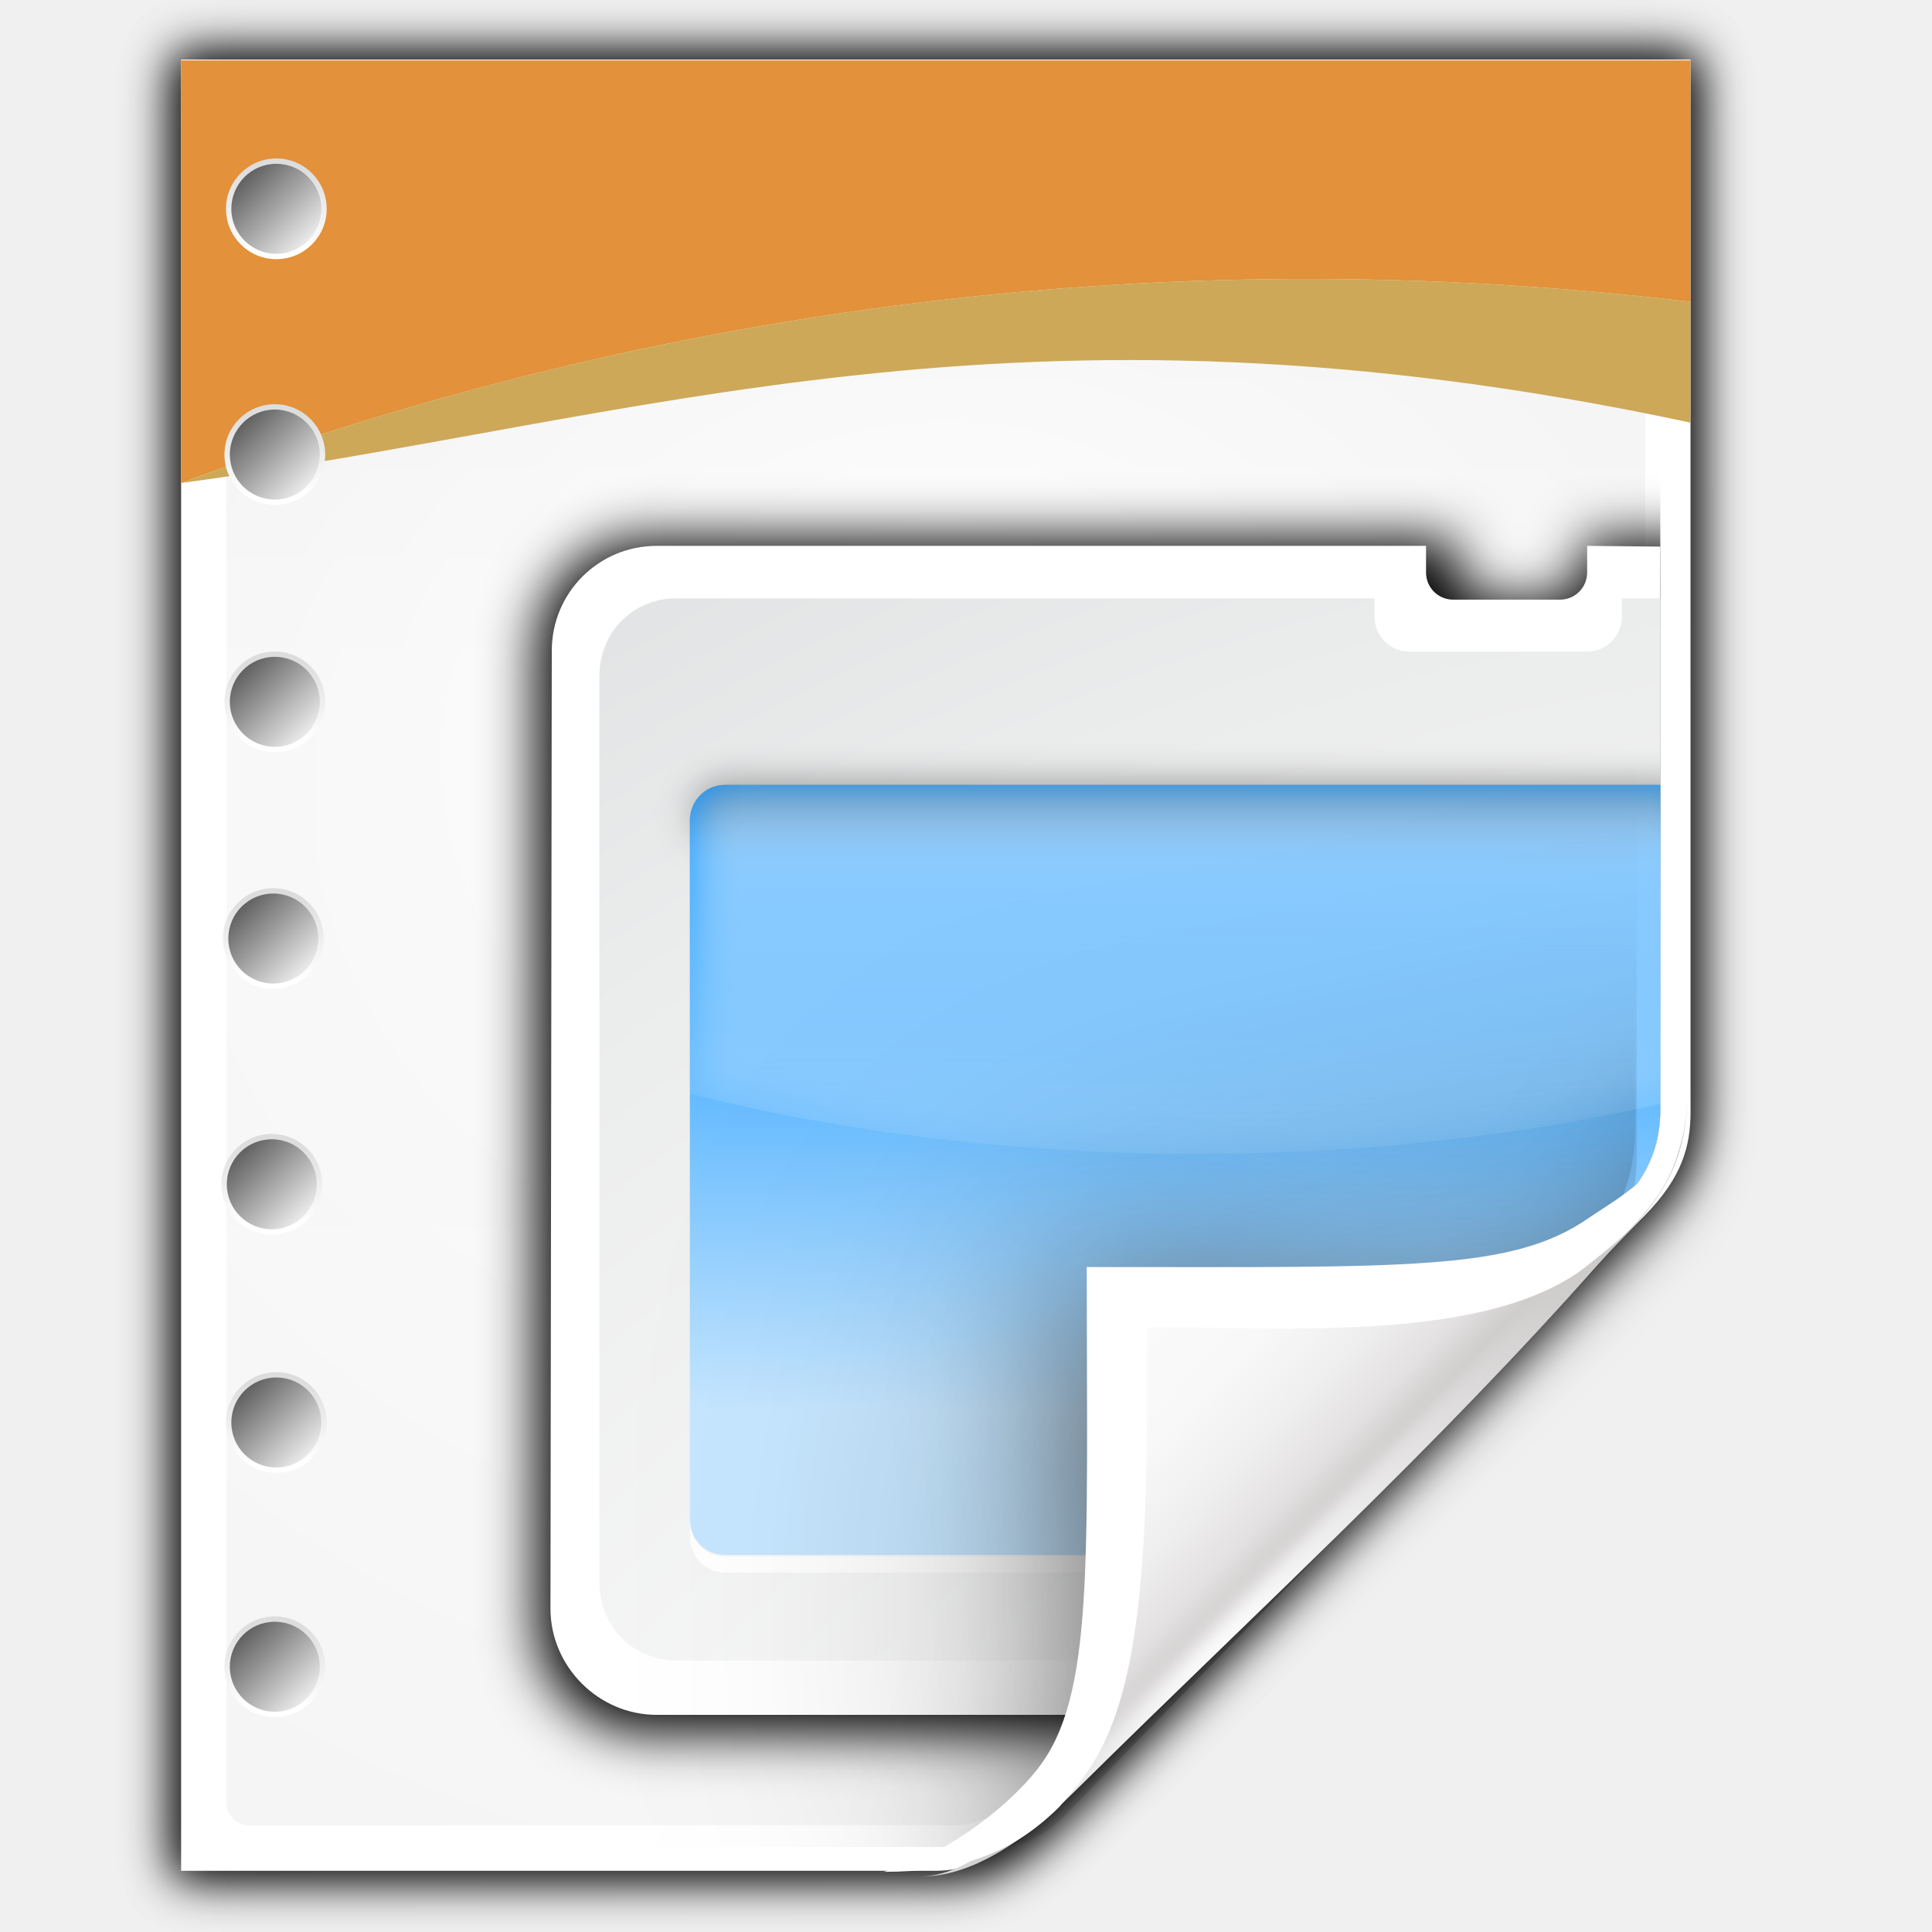
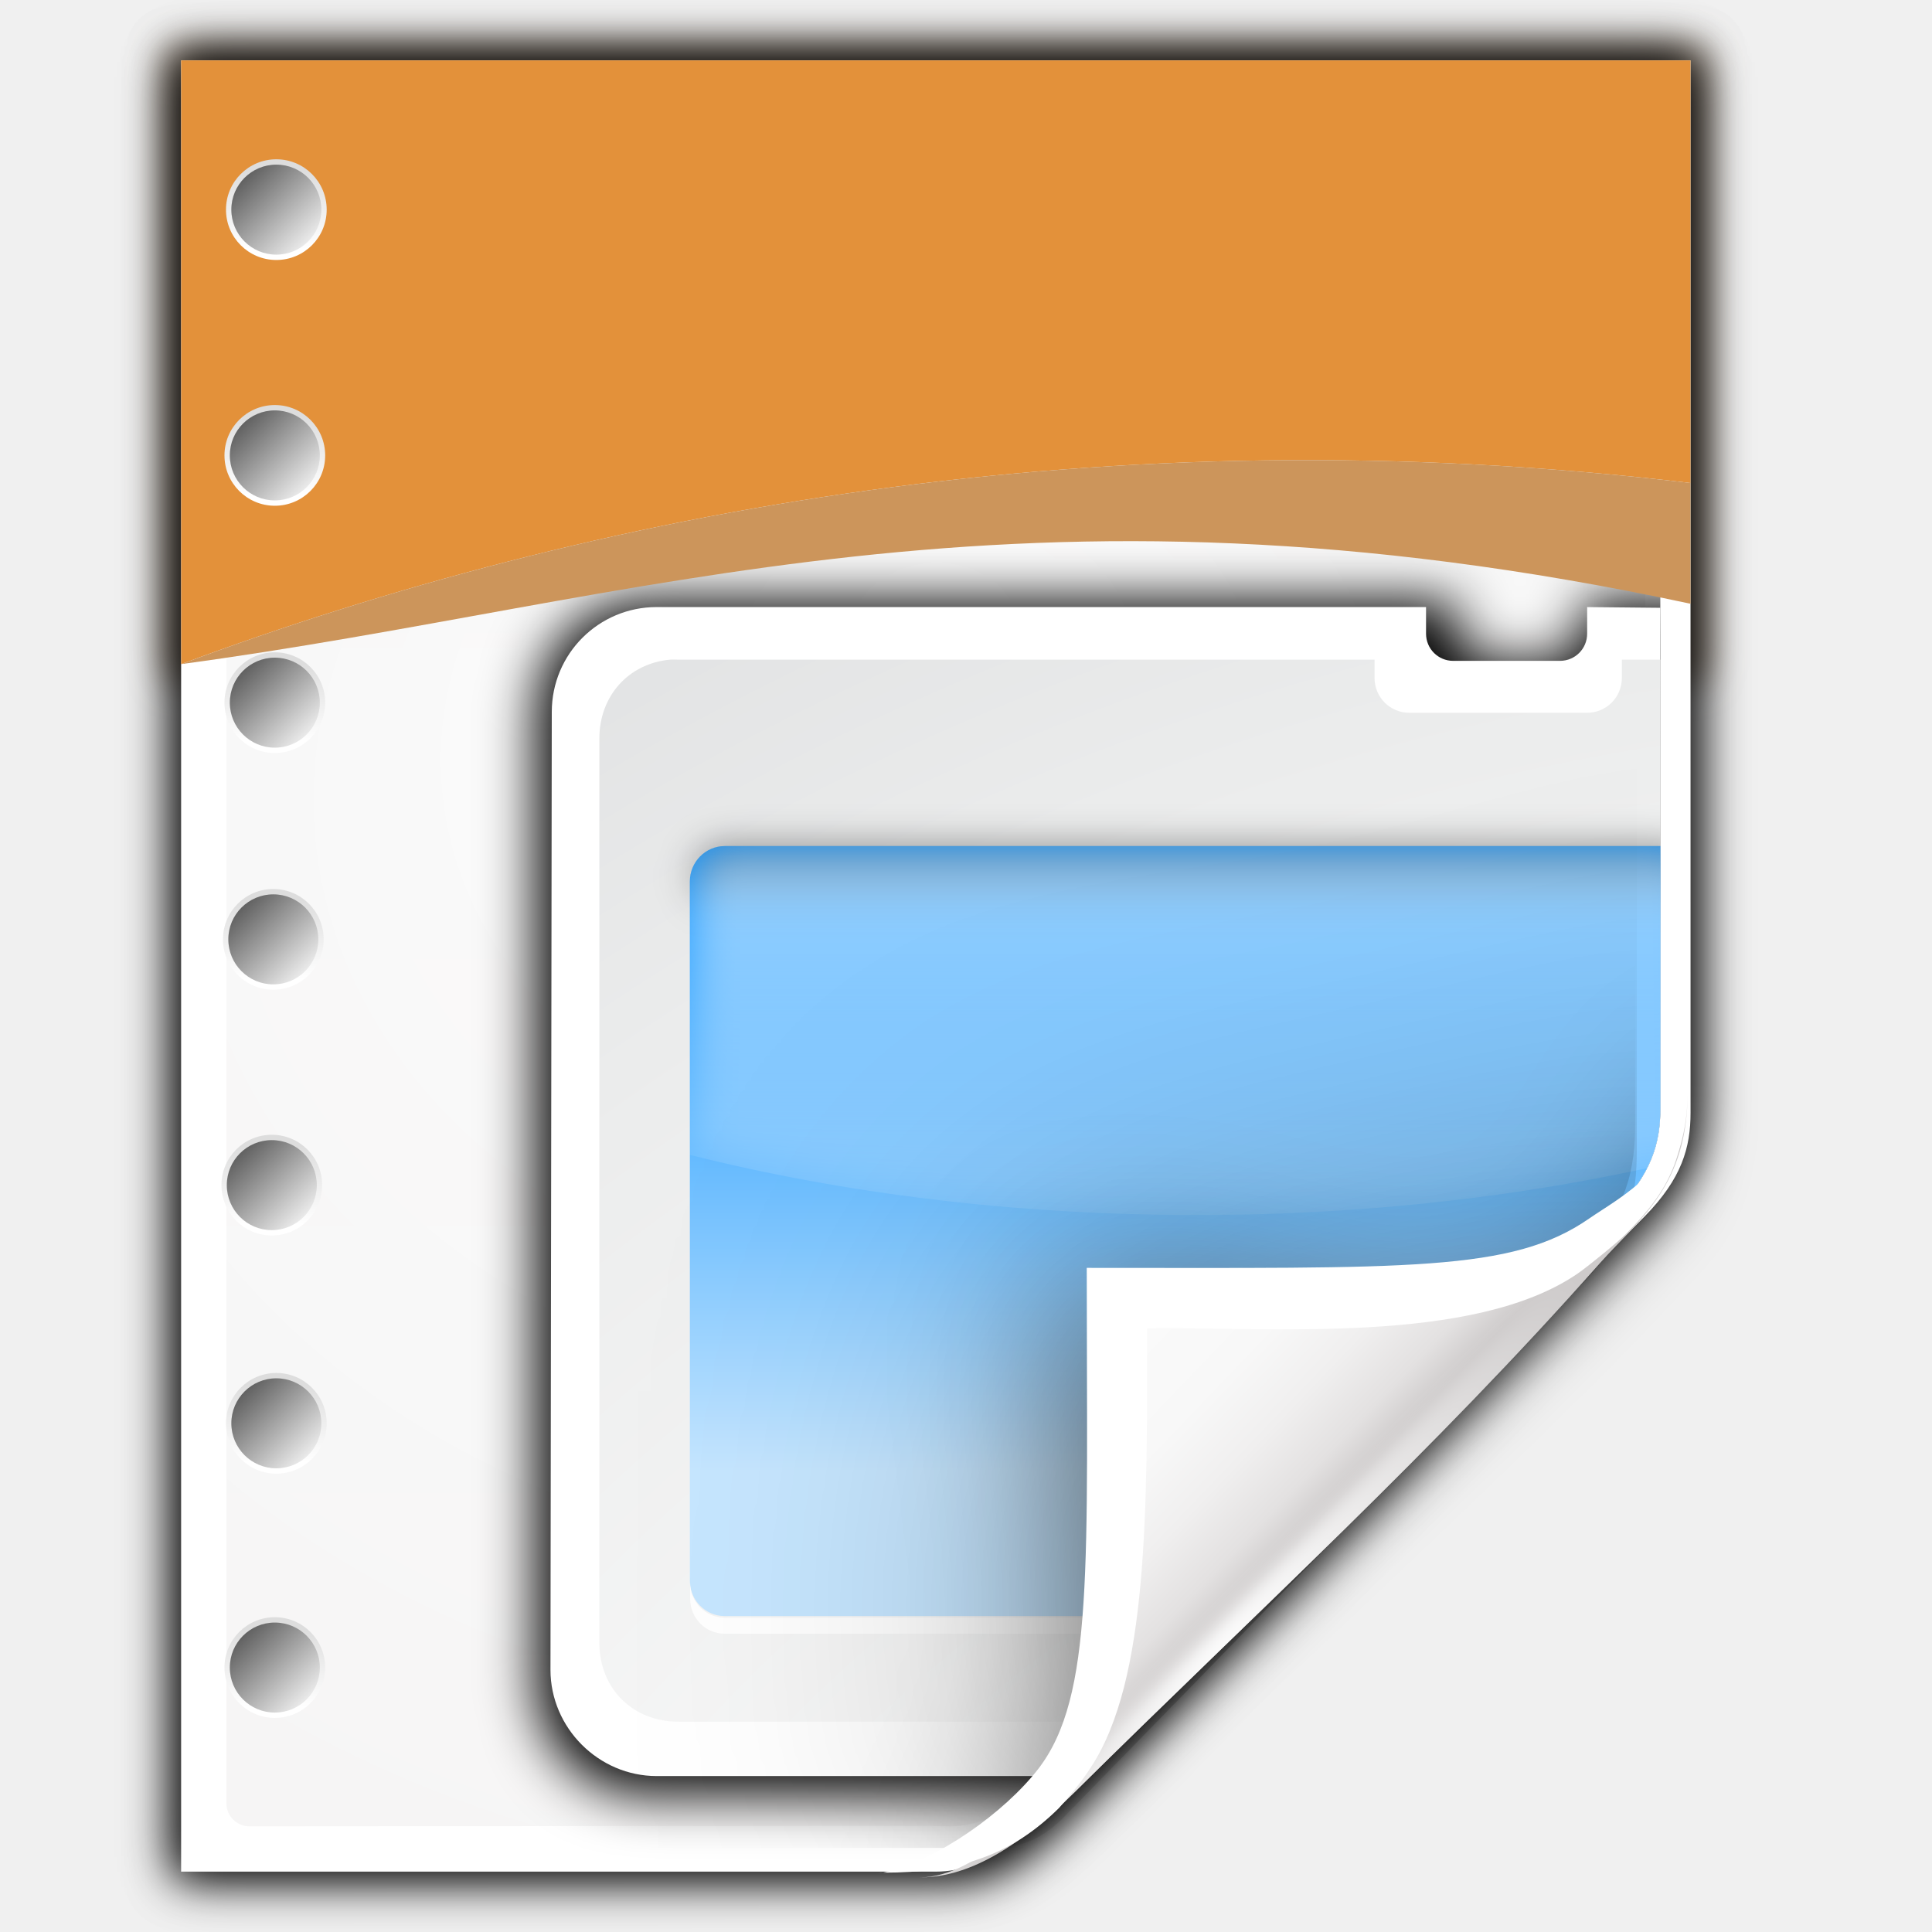
<svg xmlns="http://www.w3.org/2000/svg" xmlns:xlink="http://www.w3.org/1999/xlink" height="32" width="32">
-   <radialGradient id="a" cx="90.75" cy="110.253" gradientUnits="userSpaceOnUse" r="24.501" xlink:href="#c" />
-   <linearGradient id="b">
+   <linearGradient id="a" gradientTransform="matrix(1.66819 0 0 1.66819 1.526101 6.871137)" gradientUnits="userSpaceOnUse" x1="10" x2="10" xlink:href="#G" y1="15.557" y2="12.444" />
+   <linearGradient id="b" gradientTransform="matrix(1.916226 0 0 1.916226 -.954264 3.398631)" gradientUnits="userSpaceOnUse" x1="11.101" x2="8.9" xlink:href="#H" y1="15.101" y2="12.9" />
+   <linearGradient id="c" gradientTransform="matrix(1.66819 0 0 1.66819 1.526101 23.25304)" gradientUnits="userSpaceOnUse" x1="10" x2="10" xlink:href="#G" y1="15.557" y2="12.444" />
+   <linearGradient id="d" gradientTransform="matrix(1.916226 0 0 1.916226 -.954264 19.78053)" gradientUnits="userSpaceOnUse" x1="11.101" x2="8.9" xlink:href="#H" y1="15.101" y2="12.9" />
+   <linearGradient id="e" gradientTransform="matrix(1.66819 0 0 1.66819 1.426101 38.93494)" gradientUnits="userSpaceOnUse" x1="10" x2="10" xlink:href="#G" y1="15.557" y2="12.444" />
+   <linearGradient id="f" gradientTransform="matrix(1.916226 0 0 1.916226 -1.054264 35.46244)" gradientUnits="userSpaceOnUse" x1="11.101" x2="8.9" xlink:href="#H" y1="15.101" y2="12.9" />
+   <linearGradient id="g" gradientTransform="matrix(1.66819 0 0 1.66819 1.326101 55.21685)" gradientUnits="userSpaceOnUse" x1="10" x2="10" xlink:href="#G" y1="15.557" y2="12.444" />
+   <linearGradient id="h" gradientTransform="matrix(1.916226 0 0 1.916226 -1.154264 51.74434)" gradientUnits="userSpaceOnUse" x1="11.101" x2="8.9" xlink:href="#H" y1="15.101" y2="12.9" />
+   <linearGradient id="i" gradientTransform="matrix(1.66819 0 0 1.66819 1.626101 70.99875)" gradientUnits="userSpaceOnUse" x1="10" x2="10" xlink:href="#G" y1="15.557" y2="12.444" />
+   <linearGradient id="j" gradientTransform="matrix(1.916226 0 0 1.916226 -.854264 67.52624)" gradientUnits="userSpaceOnUse" x1="11.101" x2="8.9" xlink:href="#H" y1="15.101" y2="12.9" />
+   <clipPath id="k">
+     <path d="m-139.662 2.349v68.199h23.87c.965 0 2.255-.328 4.032-2.093 5.109-5.072 18.476-18.321 22.657-22.578 1.406-1.431 1.729-2.599 1.729-3.908l-.002-39.621z" />
+   </clipPath>
+   <filter id="l" color-interpolation-filters="sRGB" height="1.135" width="1.054" x="-.027" y="-.067">
+     <feGaussianBlur stdDeviation=".28" />
+   </filter>
+   <radialGradient id="m" cx="90.75" cy="110.253" gradientUnits="userSpaceOnUse" r="24.501" xlink:href="#n" />
+   <linearGradient id="n">
    <stop offset="0" stop-color="#fff" />
    <stop offset="1" stop-color="#fff" stop-opacity="0" />
  </linearGradient>
-   <linearGradient id="c" xlink:href="#b" />
-   <clipPath id="d">
+   <clipPath id="o">
    <path d="m112 82.503c0 4.465-2.797 6.41-5.28 8.094-5.109 3.465-14.939 3.325-20.72 3.406-.081 5.781.166 15.505-3.299 20.613-1.684 2.482-5.291 5.387-8.201 5.387 2.318 0 4.743-1.335 7.584-4.085 9.142-8.849 17.367-16.135 25.673-25.298 1.919-2.117 4.243-3.642 4.243-8.118z" />
  </clipPath>
-   <filter id="e" color-interpolation-filters="sRGB">
+   <filter id="p" color-interpolation-filters="sRGB">
    <feGaussianBlur stdDeviation=".43" />
  </filter>
-   <linearGradient id="f" gradientTransform="matrix(1.373141 0 0 1.403578 -41.37855 -43.42319)" gradientUnits="userSpaceOnUse" x1="82.157" x2="94.221" y1="90.382" y2="102.184">
+   <linearGradient id="q" gradientTransform="matrix(1.373141 0 0 1.403578 -41.37855 -43.36841)" gradientUnits="userSpaceOnUse" x1="82.157" x2="94.221" y1="90.382" y2="102.184">
    <stop offset="0" stop-color="#fcfcfc" />
    <stop offset=".523" stop-color="#f8f8f8" />
    <stop offset=".723" stop-color="#f0efef" />
    <stop offset=".89" stop-color="#e3e1e1" />
    <stop offset="1" stop-color="#cecbcb" />
  </linearGradient>
-   <clipPath id="g">
+   <clipPath id="r">
    <path d="m17 8 .783 110h57.5c1.675 0 3.119.181 4.9-1.6 8.798-8.798 19.758-19.852 27.016-27.176 2.441-2.463 2.801-4.471 2.801-6.724v-74.5z" />
  </clipPath>
-   <radialGradient id="h" cx="64" cy="64.004" fx="63.793" fy="47.275" gradientTransform="matrix(1.706994 -.08541345 .06979496 1.394137 -50.36238 -20.21818)" gradientUnits="userSpaceOnUse" r="47.5" xlink:href="#c" />
-   <filter id="i" color-interpolation-filters="sRGB" height="2.026" width="1.957" x="-.479" y="-.513">
+   <radialGradient id="s" cx="64" cy="64.004" fx="63.793" fy="47.275" gradientTransform="matrix(1.706994 -.08541345 .06979496 1.394137 -50.36238 -20.16341)" gradientUnits="userSpaceOnUse" r="47.5" xlink:href="#n" />
+   <filter id="t" color-interpolation-filters="sRGB" height="2.026" width="1.957" x="-.479" y="-.513">
    <feGaussianBlur stdDeviation="10.141" />
  </filter>
-   <linearGradient id="j" gradientTransform="matrix(1.013528 0 0 1.013266 -1.513369 -1.307365)" gradientUnits="userSpaceOnUse" x1="72" x2="72" y1="0" y2="116.401">
+   <linearGradient id="u" gradientTransform="matrix(1.013528 0 0 1.013266 -1.513369 -1.252585)" gradientUnits="userSpaceOnUse" x1="72" x2="72" y1="0" y2="116.401">
    <stop offset="0" stop-color="#eeecec" />
    <stop offset=".4" stop-color="#f4f4f4" />
    <stop offset="1" stop-color="#f6f5f5" />
  </linearGradient>
-   <filter id="k">
+   <filter id="v">
    <feGaussianBlur stdDeviation="2.028" />
  </filter>
-   <filter id="l" height="1.408" width="1.329" x="-.165" y="-.204">
+   <filter id="w" height="1.408" width="1.329" x="-.165" y="-.204">
    <feGaussianBlur stdDeviation="4.223" />
  </filter>
-   <filter id="m">
+   <filter id="x">
    <feGaussianBlur stdDeviation="1.46" />
  </filter>
-   <filter id="n" color-interpolation-filters="sRGB">
+   <filter id="y" color-interpolation-filters="sRGB">
    <feGaussianBlur stdDeviation="1.126" />
  </filter>
-   <filter id="o" color-interpolation-filters="sRGB">
+   <filter id="z" color-interpolation-filters="sRGB">
    <feGaussianBlur stdDeviation="1.72" />
  </filter>
-   <clipPath id="p">
-     <path d="m18.188 56c-1.22 0-2.188.968-2.188 2.188v17.062c9.64 2.397 20.509 3.75 32 3.75s22.36-1.353 32-3.75v-17.062c0-1.22-.968-2.188-2.188-2.188z" filter="url(#q)" />
+   <clipPath id="A">
+     <path d="m18.188 56c-1.22 0-2.188.968-2.188 2.188v17.062c9.64 2.397 20.509 3.75 32 3.75s22.36-1.353 32-3.75v-17.062c0-1.22-.968-2.188-2.188-2.188z" filter="url(#B)" />
  </clipPath>
-   <filter id="q" color-interpolation-filters="sRGB" height="1.295" width="1.106" x="-.053" y="-.147">
+   <filter id="B" color-interpolation-filters="sRGB" height="1.295" width="1.106" x="-.053" y="-.147">
    <feGaussianBlur stdDeviation="1.413" />
  </filter>
-   <radialGradient id="r" cx="100.889" cy="155.997" gradientTransform="matrix(2.617018 0 0 2.319038 -190.4466 -216.4823)" gradientUnits="userSpaceOnUse" r="40">
+   <radialGradient id="C" cx="100.889" cy="155.997" gradientTransform="matrix(2.617018 0 0 2.319038 -190.4466 -216.4823)" gradientUnits="userSpaceOnUse" r="40">
    <stop offset="0" stop-color="#efefef" />
    <stop offset=".189" stop-color="#f9f9f9" />
    <stop offset=".257" stop-color="#fafafa" />
    <stop offset=".301" stop-color="#fff" />
    <stop offset=".531" stop-color="#fafafa" />
    <stop offset=".845" stop-color="#ebecec" />
    <stop offset="1" stop-color="#e1e2e3" />
  </radialGradient>
-   <linearGradient id="s" gradientTransform="matrix(.5963242 0 0 .6040153 12.39804 41.17514)" gradientUnits="userSpaceOnUse" x1="58.171" x2="58.171" y1="55.886" y2="94.973">
+   <linearGradient id="D" gradientTransform="matrix(.5963242 0 0 .6040153 12.39804 41.17514)" gradientUnits="userSpaceOnUse" x1="58.171" x2="58.171" y1="55.886" y2="94.973">
    <stop offset="0" stop-color="#0590ff" />
    <stop offset="1" stop-color="#c6e6ff" />
  </linearGradient>
-   <linearGradient id="t" gradientUnits="userSpaceOnUse" x1="52" x2="52" y1="52" y2="60">
+   <linearGradient id="E" gradientUnits="userSpaceOnUse" x1="52" x2="52" y1="52" y2="60">
    <stop offset="0" />
    <stop offset="1" stop-opacity="0" />
  </linearGradient>
-   <linearGradient id="u" gradientUnits="userSpaceOnUse" x1="56" x2="56" xlink:href="#b" y1="32" y2="88.118" />
-   <linearGradient id="v" gradientUnits="userSpaceOnUse" x1="10" x2="10" y1="15.557" y2="12.444">
+   <linearGradient id="F" gradientUnits="userSpaceOnUse" x1="56" x2="56" xlink:href="#n" y1="32" y2="88.118" />
+   <linearGradient id="G" gradientUnits="userSpaceOnUse" x1="10" x2="10" y1="15.557" y2="12.444">
    <stop offset="0" stop-color="#fff" />
    <stop offset="1" stop-color="#ddd" />
  </linearGradient>
-   <linearGradient id="w" gradientUnits="userSpaceOnUse" x1="11.101" x2="8.9" y1="15.101" y2="12.9">
+   <linearGradient id="H" gradientUnits="userSpaceOnUse" x1="11.101" x2="8.9" y1="15.101" y2="12.9">
    <stop offset="0" stop-color="#eaeaea" />
    <stop offset="1" stop-color="#616161" />
  </linearGradient>
-   <linearGradient id="x" gradientUnits="userSpaceOnUse" x1="18.308" x2="18.308" xlink:href="#v" y1="16.336" y2="11.907" />
-   <linearGradient id="y" gradientUnits="userSpaceOnUse" x1="20.107" x2="16.511" xlink:href="#w" y1="15.92" y2="12.324" />
-   <linearGradient id="z" gradientTransform="matrix(1.66819 0 0 1.66819 1.626101 -9.465545)" gradientUnits="userSpaceOnUse" x1="10" x2="10" xlink:href="#v" y1="15.557" y2="12.444" />
-   <linearGradient id="A" gradientTransform="matrix(1.916226 0 0 1.916226 -.854264 -12.93805)" gradientUnits="userSpaceOnUse" x1="11.101" x2="8.9" xlink:href="#w" y1="15.101" y2="12.9" />
-   <linearGradient id="B" gradientUnits="userSpaceOnUse" x1="10" x2="10" xlink:href="#v" y1="15.557" y2="12.444" />
-   <linearGradient id="C" gradientUnits="userSpaceOnUse" x1="11.101" x2="8.9" xlink:href="#w" y1="15.101" y2="12.9" />
-   <clipPath id="D">
-     <path d="m-139.662 4.622v68.199h23.87c.965 0 2.255-.328 4.032-2.093 5.109-5.072 18.476-18.321 22.657-22.578 1.406-1.431 1.729-2.599 1.729-3.908l-.002-39.621z" />
-   </clipPath>
+   <linearGradient id="I" gradientUnits="userSpaceOnUse" x1="18.308" x2="18.308" xlink:href="#G" y1="16.39" y2="11.962" />
+   <linearGradient id="J" gradientUnits="userSpaceOnUse" x1="20.107" x2="16.511" xlink:href="#H" y1="15.974" y2="12.378" />
+   <linearGradient id="K" gradientTransform="matrix(1.66819 0 0 1.66819 1.626101 -9.410765)" gradientUnits="userSpaceOnUse" x1="10" x2="10" xlink:href="#G" y1="15.557" y2="12.444" />
+   <linearGradient id="L" gradientTransform="matrix(1.916226 0 0 1.916226 -.854264 -12.88327)" gradientUnits="userSpaceOnUse" x1="11.101" x2="8.9" xlink:href="#H" y1="15.101" y2="12.9" />
+   <linearGradient id="M" gradientTransform="matrix(1.66819 0 0 1.66819 1.526101 87.18065)" gradientUnits="userSpaceOnUse" x1="10" x2="10" xlink:href="#G" y1="15.557" y2="12.444" />
+   <linearGradient id="N" gradientTransform="matrix(1.916226 0 0 1.916226 -.954264 83.70815)" gradientUnits="userSpaceOnUse" x1="11.101" x2="8.9" xlink:href="#H" y1="15.101" y2="12.9" />
  <g transform="matrix(.25 0 0 .25 0 -.013695)">
-     <path d="m13.333 5.336v118.33l49.855-.067c2.116-.003 4.529-1.772 7-4.25.712-.714 1.441-1.394 2.156-2.094.416-.406.832-.814 1.25-1.219 7.774-7.41 26.983-25.123 34.219-33.1.421-.421.812-.811 1.156-1.188 1.464-1.498 2.762-2.838 2.994-5.862l.037-.731-.003-69.82z" filter="url(#k)" opacity=".456" transform="matrix(1.013528 0 0 1.013266 -1.513369 -1.307368)" />
-     <path d="m13.246 4.844c-.208.048-.401.285-.4.498a.315.315 0 0 1 0 .002v118.307c.004.238.266.5.504.504h48.807c1.806 0 3.56.289 6.35-1.598.037-.039.072-.085.121-.129.084-.074.188-.163.307-.26.237-.194.528-.421.793-.629.218-.171.382-.303.514-.41a.315.315 0 0 1 .074-.107c9.636-9.154 27.614-28.821 38.805-40.148a.315.315 0 0 1 .002-.002c1.72-1.72 3.377-3.281 3.377-7.559v-67.963c-.004-.238-.266-.5-.504-.504h-98.65a.315.315 0 0 1 -.029-.002c-.022-.002-.046-.001-.068 0z" filter="url(#m)" transform="matrix(1.013528 0 0 1.013266 -1.513369 -1.307368)" />
-     <path d="m12 4v120h50c1.698 0 3.967-.578 7.095-3.682 8.99-8.924 32.51-32.236 39.867-39.727 2.474-2.519 3.042-4.573 3.042-6.877l-.003-69.715z" fill="#fff" />
-     <path d="m15.507 7c-.344 0-.507.238-.507.507v111.973c0 .832.689 1.52 1.52 1.52l44.959-.032c.054-0.0.821.024 1.52.032 1.802-.041 3.174-.764 4.415-1.614 1.066-.295 30.126-28.688 39.37-38 1.381-1.391 2.215-4.001 2.215-4.961v-68.919c0-.327-.165-.507-.507-.507z" fill="url(#j)" />
-     <path d="m15.507 7c-.344 0-.507.238-.507.507v111.973c0 .832.689 1.515 1.52 1.52l46.846.285c.054 0 3.318-.008 4.017 0 6.629-4.563 31.077-31.337 40.143-40.459.666-.747.464-.375 1.474-1.629v-71.691c0-.327-.165-.507-.507-.507z" fill="url(#h)" opacity=".847" />
-     <path d="m12 32.055c27.191-10.119 61.234-16.621 100-12v-16h-100z" fill="#e3913a" />
-     <path d="m12 32.055c27.191-10.119 61.234-16.621 100-12v8c-44.82-9.591-69.562-.091-100 4z" fill="#cda858" />
-     <g clip-path="url(#D)" transform="matrix(1.759544 0 0 1.759544 263.7416 -4.433156)">
+     <path d="m.963.713a.308.308 0 0 0 -.275.307v9.973a.308.308 0 0 0 .307.307h25a.308.308 0 0 0 .307-.307v-9.973a.308.308 0 0 0 -.307-.307h-25a.308.308 0 0 0 -.031 0z" fill="#584026" filter="url(#l)" opacity=".57" stroke-width=".253" transform="matrix(4 0 0 4 8.021647 .084824)" />
+     <path d="m13.333 5.336v118.33l49.855-.067c2.116-.003 4.529-1.772 7-4.25.712-.714 1.441-1.394 2.156-2.094.416-.406.832-.814 1.25-1.219 7.774-7.41 26.983-25.123 34.219-33.1.421-.421.812-.811 1.156-1.188 1.464-1.498 2.762-2.838 2.994-5.862l.037-.731-.003-69.82z" filter="url(#v)" opacity=".456" transform="matrix(1.013528 0 0 1.013266 -1.513369 -1.252588)" />
+     <path d="m13.246 4.844c-.208.048-.401.285-.4.498a.315.315 0 0 1 0 .002v118.307c.004.238.266.5.504.504h48.807c1.806 0 3.56.289 6.35-1.598.037-.039.072-.085.121-.129.084-.074.188-.163.307-.26.237-.194.528-.421.793-.629.218-.171.382-.303.514-.41a.315.315 0 0 1 .074-.107c9.636-9.154 27.614-28.821 38.805-40.148a.315.315 0 0 1 .002-.002c1.72-1.72 3.377-3.281 3.377-7.559v-67.963c-.004-.238-.266-.5-.504-.504h-98.65a.315.315 0 0 1 -.029-.002c-.022-.002-.046-.001-.068 0z" filter="url(#x)" transform="matrix(1.013528 0 0 1.013266 -1.513369 -1.252588)" />
+     <path d="m12 4.055v120h50c1.698 0 3.967-.578 7.095-3.682 8.99-8.924 32.51-32.236 39.867-39.727 2.474-2.519 3.042-4.573 3.042-6.877l-.003-69.715z" fill="#fff" />
+     <path d="m15.507 7.055c-.344 0-.507.238-.507.507v111.973c0 .832.689 1.52 1.52 1.52l44.959-.032c.054-0.0.821.024 1.52.032 1.802-.041 3.174-.764 4.415-1.614 1.066-.295 30.126-28.688 39.37-38 1.381-1.391 2.215-4.001 2.215-4.961v-68.919c0-.327-.165-.507-.507-.507z" fill="url(#u)" />
+     <path d="m15.507 7.055c-.344 0-.507.238-.507.507v111.973c0 .832.689 1.515 1.52 1.52l46.846.285c.054 0 3.318-.008 4.017 0 6.629-4.563 31.077-31.337 40.143-40.459.666-.747.464-.375 1.474-1.629v-71.691c0-.327-.165-.507-.507-.507z" fill="url(#s)" opacity=".847" />
+     <g clip-path="url(#k)" transform="matrix(1.759544 0 0 1.759544 263.7416 -.378376)">
      <g transform="translate(-145.8559 -42.89626)">
-         <path d="m13.323 39.849c-3.884 0-7 3.147-7 7.031v61.323c0 3.884 3.116 7 7 7h67.677c3.884 0 7-3.116 7-7v-61.323c0-3.884-3.116-7.031-7-7.031h-8.6v2.155c0 .956-.763 1.719-1.719 1.719h-4.524c-.956 0-1.719-.763-1.719-1.719v-2.155z" filter="url(#o)" transform="matrix(.5963242 0 0 .5963242 12.39804 41.98348)" />
+         <path d="m13.323 39.849c-3.884 0-7 3.147-7 7.031v61.323c0 3.884 3.116 7 7 7h67.677c3.884 0 7-3.116 7-7v-61.323c0-3.884-3.116-7.031-7-7.031h-8.6v2.155c0 .956-.763 1.719-1.719 1.719h-4.524c-.956 0-1.719-.763-1.719-1.719v-2.155z" filter="url(#z)" transform="matrix(.5963242 0 0 .5963242 12.39804 41.98348)" />
        <path d="m20.691 66c-2.187 0-3.951 1.763-3.951 3.951l-.049 36.066c0 2.187 1.813 4 4 4h40c2.187 0 4-1.813 4-4v-36.016c0-2.187-1.763-3.951-3.951-3.951l-5.015-.049v1c0 .57-.455 1.025-1.025 1.025h-4.016c-.57 0-1.025-.455-1.025-1.025v-1z" fill="#fff" />
-         <path d="m21.188 67.981c-1.552.144-2.656 1.36-2.656 2.969v34.05c0 1.716 1.252 2.969 2.969 2.969h39.5c1.716 0 2.969-1.252 2.969-2.969v-34.05c0-1.716-1.252-2.99-2.969-2.969h-3.969v.688c0 .729-.583 1.312-1.312 1.312h-6.688c-.729 0-1.312-.583-1.312-1.312v-.688h-26.219c-.107 0-.209-.01-.312 0z" fill="url(#r)" />
-         <rect fill="url(#s)" height="28.993" rx="1.313" ry="1.33" width="38.165" x="21.939" y="75" />
-         <rect fill="url(#t)" filter="url(#n)" height="32" rx="2.202" transform="matrix(.5963242 0 0 .6040153 12.39804 41.17514)" width="64" x="16" y="56" />
+         <path d="m21.188 67.981c-1.552.144-2.656 1.36-2.656 2.969v34.05c0 1.716 1.252 2.969 2.969 2.969h39.5c1.716 0 2.969-1.252 2.969-2.969v-34.05c0-1.716-1.252-2.99-2.969-2.969h-3.969v.688c0 .729-.583 1.312-1.312 1.312h-6.688c-.729 0-1.312-.583-1.312-1.312v-.688h-26.219c-.107 0-.209-.01-.312 0z" fill="url(#C)" />
+         <rect fill="url(#D)" height="28.993" rx="1.313" ry="1.33" width="38.165" x="21.939" y="75" />
+         <rect fill="url(#E)" filter="url(#y)" height="32" rx="2.202" transform="matrix(.5963242 0 0 .6040153 12.39804 41.17514)" width="64" x="16" y="56" />
        <path d="m21.95 102.732v.604c0 .737.577 1.321 1.304 1.321h35.556c.727 0 1.304-.585 1.304-1.321v-.604c0 .737-.577 1.321-1.304 1.321h-35.556c-.727 0-1.304-.585-1.304-1.321z" fill="#fff" />
-         <path clip-path="url(#p)" d="m18.188 56c-1.22 0-2.188.968-2.188 2.188v17.062c9.64 2.397 20.509 3.75 32 3.75s22.36-1.353 32-3.75v-17.062c0-1.22-.968-2.188-2.188-2.188z" fill="url(#u)" filter="url(#q)" transform="matrix(.5963242 0 0 .6040153 12.39804 41.17514)" />
+         <path clip-path="url(#A)" d="m18.188 56c-1.22 0-2.188.968-2.188 2.188v17.062c9.64 2.397 20.509 3.75 32 3.75s22.36-1.353 32-3.75v-17.062c0-1.22-.968-2.188-2.188-2.188z" fill="url(#F)" filter="url(#B)" transform="matrix(.5963242 0 0 .6040153 12.39804 41.17514)" />
      </g>
    </g>
-     <path clip-path="url(#g)" d="m114.4 82.503c0 4.465-6.198 3.507-8.68 5.19-5.109 3.465-20.175 2.225-25.956 2.306-.081 5.781.787 16.144.787 22.294 0 2.978-3.44 11.209-6.351 11.209-2.091 1.534 3.488 8.211 6.735 5.32 9.502-8.461 35.132-30.023 43.351-39.263 2.04-2.294-4.905-9.845-9.886-7.057z" filter="url(#i)" opacity=".347" transform="matrix(1.271389 0 0 1.300809 -31.41135 -31.07245)" />
-     <path clip-path="url(#g)" d="m113.9 82.503c0 4.465-7.963 11.13-10.953 11.553-6.395.906-15.825-3.478-21.606-3.397-.081 5.781 3.918 18.962.453 24.071-1.684 2.482-3.884 8.072-6.794 8.072-2.091 1.534 3.488 11.211 6.735 8.32 9.502-8.461 45.999-30.201 54.218-39.442 2.04-2.294-17.072-11.966-22.053-9.178z" filter="url(#l)" opacity=".493" transform="matrix(1.323697 0 0 1.354327 -37.27081 -37.38318)" />
-     <path d="m111.807 72.374c0 6.193-3.796 8.89-7.164 11.225-6.932 4.806-21.199 3.788-29.043 3.901-.11 8.018.702 21.415-4 28.5-2.285 3.443-6.727 8.385-10.676 8.385 3.145 0 6.435-1.851 10.291-5.665 12.405-12.273 23.565-22.379 34.835-35.087 2.604-2.936 5.757-5.051 5.757-11.259z" fill="url(#f)" />
-     <path d="m111.832 71.942c-.429 5.408-4.397 7.299-6.557 8.796-5.122 3.551-11.926 3.262-33.275 3.262 0 19.655.5 28.4-3.22 33.203-2.214 2.859-6.648 6.047-10.262 6.865 4.951 0 8.407-1.082 11.642-4.282.46-.539 1.379-1.542 2.101-2.68 3.839-5.786 3.739-17.202 3.739-29.106 7.844-.112 21.631 1.156 28.562-3.65.632-.438 2.57-2.01 3.135-2.576 3.142-3.142 3.823-5.144 4.134-9.833zm-53.314 52.127c-.214.048-.425.058-.636.087.213-.023.421-.046.636-.087z" fill="#fff" />
-     <path clip-path="url(#d)" d="m108.977 89.509-29.042 28.702" fill="none" filter="url(#e)" stroke="url(#a)" stroke-width="1.856" transform="matrix(1.356878 0 0 1.386954 -40.16341 -42.05405)" />
-     <circle cx="18.308" cy="14.121" fill="url(#x)" r="2.846" stroke-width=".142" />
-     <circle cx="18.308" cy="14.121" fill="url(#y)" r="2.543" stroke-width=".163" />
-     <ellipse cx="18.308" cy="13.889" fill="url(#z)" rx="3.336" ry="3.336" stroke-width=".167" />
-     <ellipse cx="18.308" cy="13.889" fill="url(#A)" rx="2.982" ry="2.982" stroke-width=".192" />
-     <g stroke-width=".1" transform="translate(0 .054779)">
-       <circle cx="10" cy="14" fill="url(#B)" r="2" transform="matrix(1.66819 0 0 1.66819 1.526101 6.761578)" />
-       <circle cx="10" cy="14" fill="url(#C)" r="1.556" transform="matrix(1.916226 0 0 1.916226 -.954264 3.289072)" />
-       <circle cx="10" cy="14" fill="url(#B)" r="2" transform="matrix(1.66819 0 0 1.66819 1.526101 23.14348)" />
-       <circle cx="10" cy="14" fill="url(#C)" r="1.556" transform="matrix(1.916226 0 0 1.916226 -.954264 19.67097)" />
-       <circle cx="10" cy="14" fill="url(#B)" r="2" transform="matrix(1.66819 0 0 1.66819 1.426101 38.82538)" />
-       <circle cx="10" cy="14" fill="url(#C)" r="1.556" transform="matrix(1.916226 0 0 1.916226 -1.054264 35.35288)" />
-       <circle cx="10" cy="14" fill="url(#B)" r="2" transform="matrix(1.66819 0 0 1.66819 1.326101 55.10729)" />
-       <circle cx="10" cy="14" fill="url(#C)" r="1.556" transform="matrix(1.916226 0 0 1.916226 -1.154264 51.63478)" />
-       <circle cx="10" cy="14" fill="url(#B)" r="2" transform="matrix(1.66819 0 0 1.66819 1.626101 70.88919)" />
-       <circle cx="10" cy="14" fill="url(#C)" r="1.556" transform="matrix(1.916226 0 0 1.916226 -.854264 67.41668)" />
-       <circle cx="10" cy="14" fill="url(#B)" r="2" transform="matrix(1.66819 0 0 1.66819 1.526101 87.07109)" />
-       <circle cx="10" cy="14" fill="url(#C)" r="1.556" transform="matrix(1.916226 0 0 1.916226 -.954264 83.59859)" />
+     <path clip-path="url(#r)" d="m114.4 82.503c0 4.465-6.198 3.507-8.68 5.19-5.109 3.465-20.175 2.225-25.956 2.306-.081 5.781.787 16.144.787 22.294 0 2.978-3.44 11.209-6.351 11.209-2.091 1.534 3.488 8.211 6.735 5.32 9.502-8.461 35.132-30.023 43.351-39.263 2.04-2.294-4.905-9.845-9.886-7.057z" filter="url(#t)" opacity=".347" transform="matrix(1.271389 0 0 1.300809 -31.41135 -31.01767)" />
+     <path clip-path="url(#r)" d="m113.9 82.503c0 4.465-7.963 11.13-10.953 11.553-6.395.906-15.825-3.478-21.606-3.397-.081 5.781 3.918 18.962.453 24.071-1.684 2.482-3.884 8.072-6.794 8.072-2.091 1.534 3.488 11.211 6.735 8.32 9.502-8.461 45.999-30.201 54.218-39.442 2.04-2.294-17.072-11.966-22.053-9.178z" filter="url(#w)" opacity=".493" transform="matrix(1.323697 0 0 1.354327 -37.27081 -37.3284)" />
+     <path d="m111.807 72.429c0 6.193-3.796 8.89-7.164 11.225-6.932 4.806-21.199 3.788-29.043 3.901-.11 8.018.702 21.415-4 28.5-2.285 3.443-6.727 8.385-10.676 8.385 3.145 0 6.435-1.851 10.291-5.665 12.405-12.273 23.565-22.379 34.835-35.087 2.604-2.936 5.757-5.051 5.757-11.259z" fill="url(#q)" />
+     <path d="m111.832 71.997c-.429 5.408-4.397 7.299-6.557 8.796-5.122 3.551-11.926 3.262-33.275 3.262 0 19.655.5 28.4-3.22 33.203-2.214 2.859-6.648 6.047-10.262 6.865 4.951 0 8.407-1.082 11.642-4.282.46-.539 1.379-1.542 2.101-2.68 3.839-5.786 3.739-17.202 3.739-29.106 7.844-.112 21.631 1.156 28.562-3.65.632-.438 2.57-2.01 3.135-2.576 3.142-3.142 3.823-5.144 4.134-9.833zm-53.314 52.127c-.214.048-.425.058-.636.087.213-.023.421-.046.636-.087z" fill="#fff" />
+     <path clip-path="url(#o)" d="m108.977 89.509-29.042 28.702" fill="none" filter="url(#p)" stroke="url(#m)" stroke-width="1.856" transform="matrix(1.356878 0 0 1.386954 -40.16341 -41.99927)" />
+     <g transform="translate(.000002 .064516)">
+       <path d="m12 43.99c27.191-10.119 61.234-16.621 100-12v-28h-100z" fill="#e3913a" />
+       <path d="m12 43.99c27.191-10.119 61.234-16.621 100-12v8c-44.82-9.591-69.562-.091-100 4z" fill="#cc955b" />
    </g>
+     <circle cx="18.308" cy="14.175" fill="url(#I)" r="2.846" stroke-width=".142" />
+     <circle cx="18.308" cy="14.175" fill="url(#J)" r="2.543" stroke-width=".163" />
+     <ellipse cx="18.308" cy="13.944" fill="url(#K)" rx="3.336" ry="3.336" stroke-width=".167" />
+     <ellipse cx="18.308" cy="13.944" fill="url(#L)" rx="2.982" ry="2.982" stroke-width=".192" />
+     <ellipse cx="18.208" cy="30.226" fill="url(#a)" rx="3.336" ry="3.336" stroke-width=".167" />
+     <ellipse cx="18.208" cy="30.226" fill="url(#b)" rx="2.982" ry="2.982" stroke-width=".192" />
+     <ellipse cx="18.208" cy="46.608" fill="url(#c)" rx="3.336" ry="3.336" stroke-width=".167" />
+     <ellipse cx="18.208" cy="46.608" fill="url(#d)" rx="2.982" ry="2.982" stroke-width=".192" />
+     <ellipse cx="18.108" cy="62.29" fill="url(#e)" rx="3.336" ry="3.336" stroke-width=".167" />
+     <ellipse cx="18.108" cy="62.29" fill="url(#f)" rx="2.982" ry="2.982" stroke-width=".192" />
+     <ellipse cx="18.008" cy="78.572" fill="url(#g)" rx="3.336" ry="3.336" stroke-width=".167" />
+     <ellipse cx="18.008" cy="78.572" fill="url(#h)" rx="2.982" ry="2.982" stroke-width=".192" />
+     <ellipse cx="18.308" cy="94.353" fill="url(#i)" rx="3.336" ry="3.336" stroke-width=".167" />
+     <ellipse cx="18.308" cy="94.353" fill="url(#j)" rx="2.982" ry="2.982" stroke-width=".192" />
+     <ellipse cx="18.208" cy="110.535" fill="url(#M)" rx="3.336" ry="3.336" stroke-width=".167" />
+     <ellipse cx="18.208" cy="110.535" fill="url(#N)" rx="2.982" ry="2.982" stroke-width=".192" />
  </g>
</svg>
